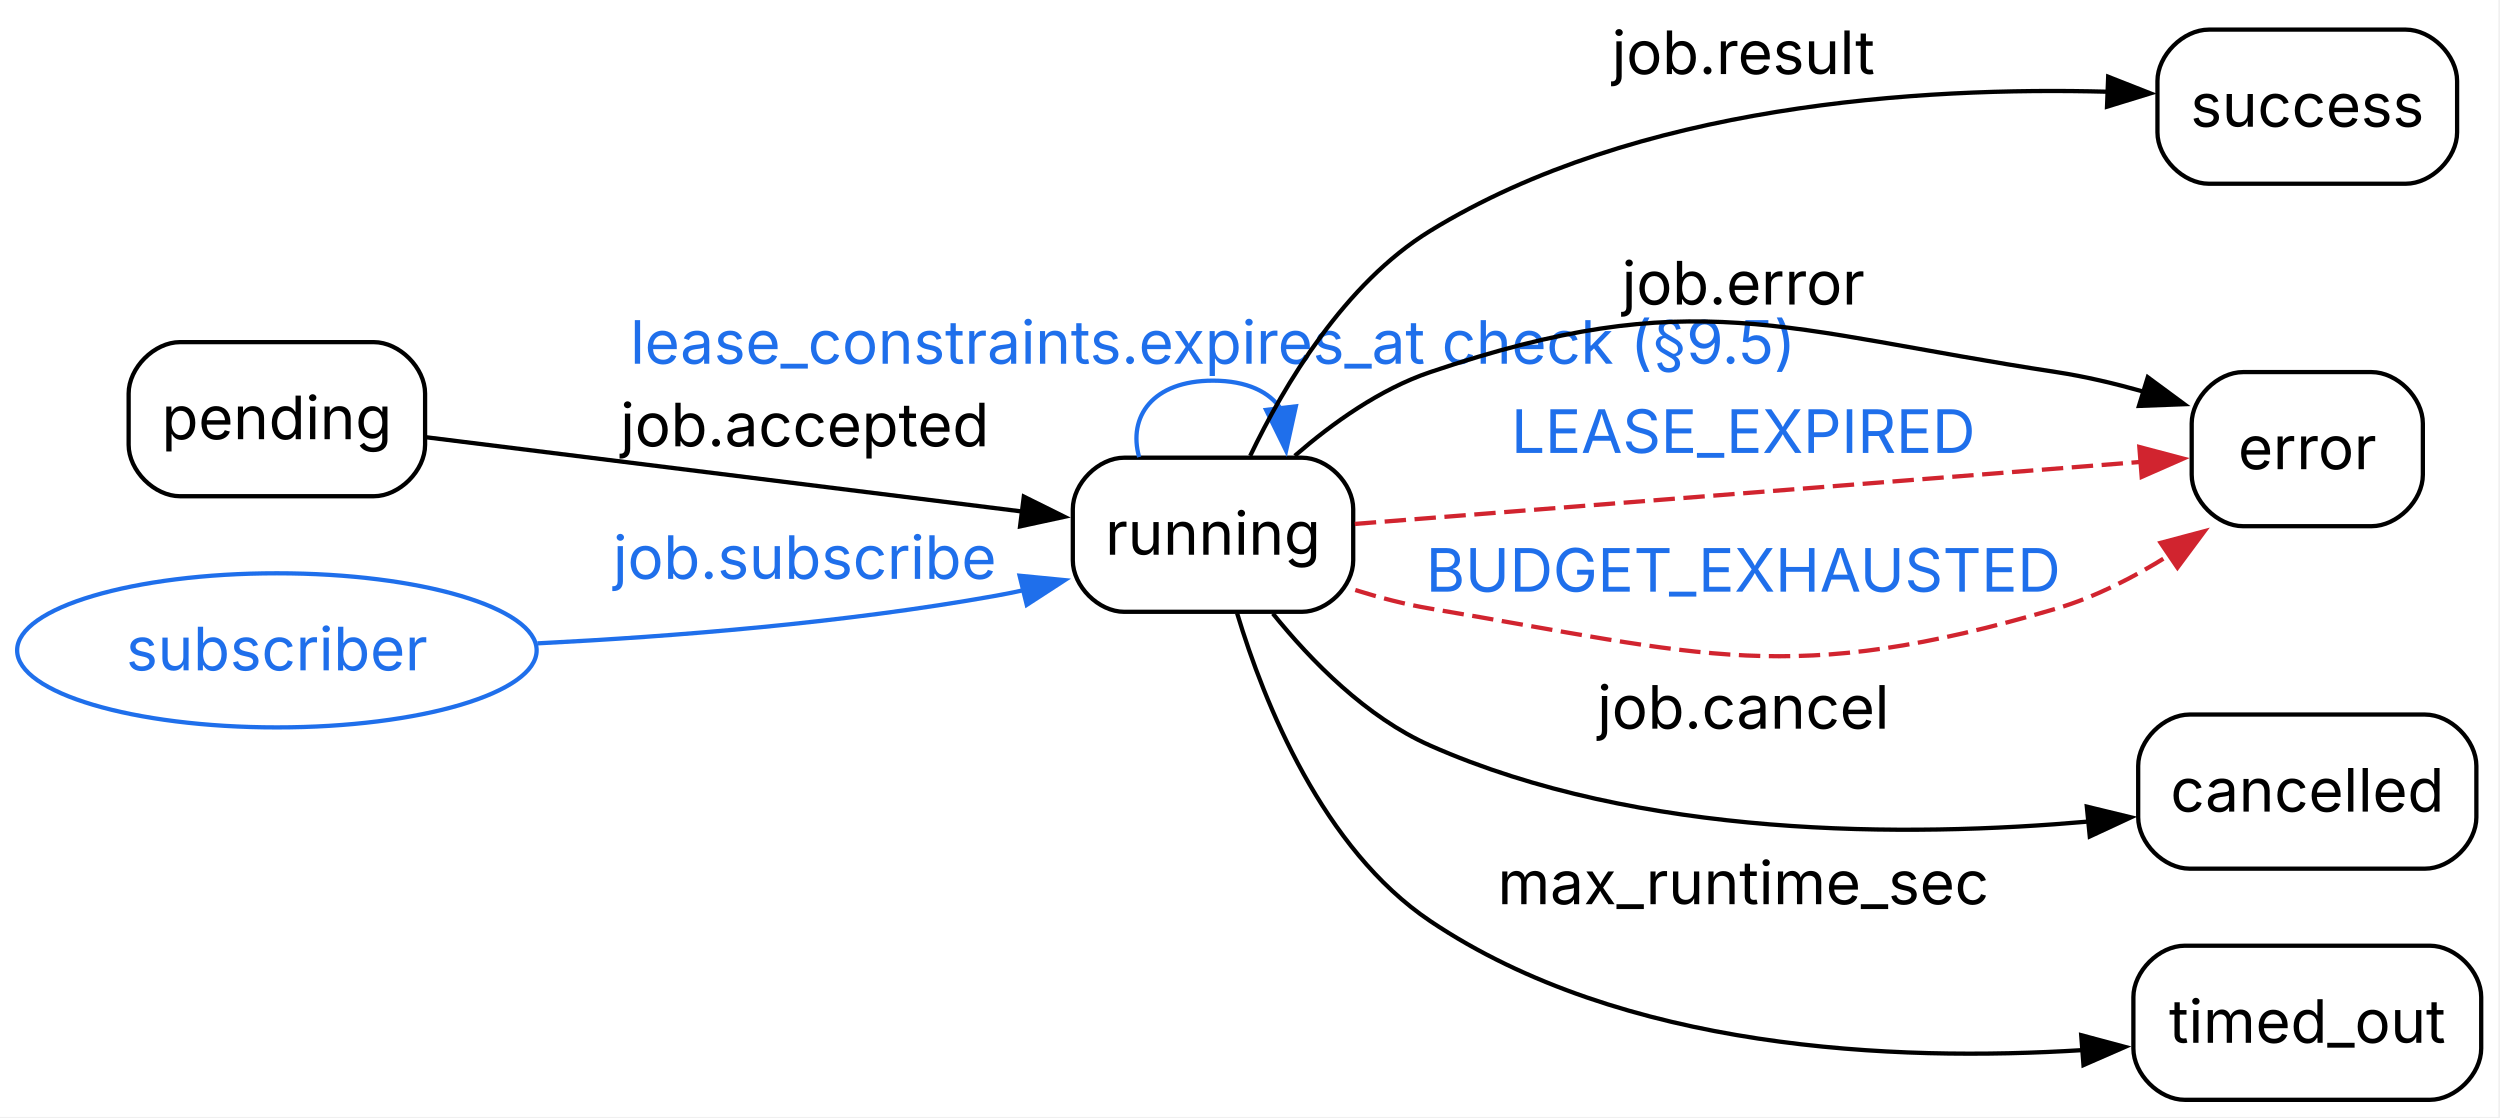
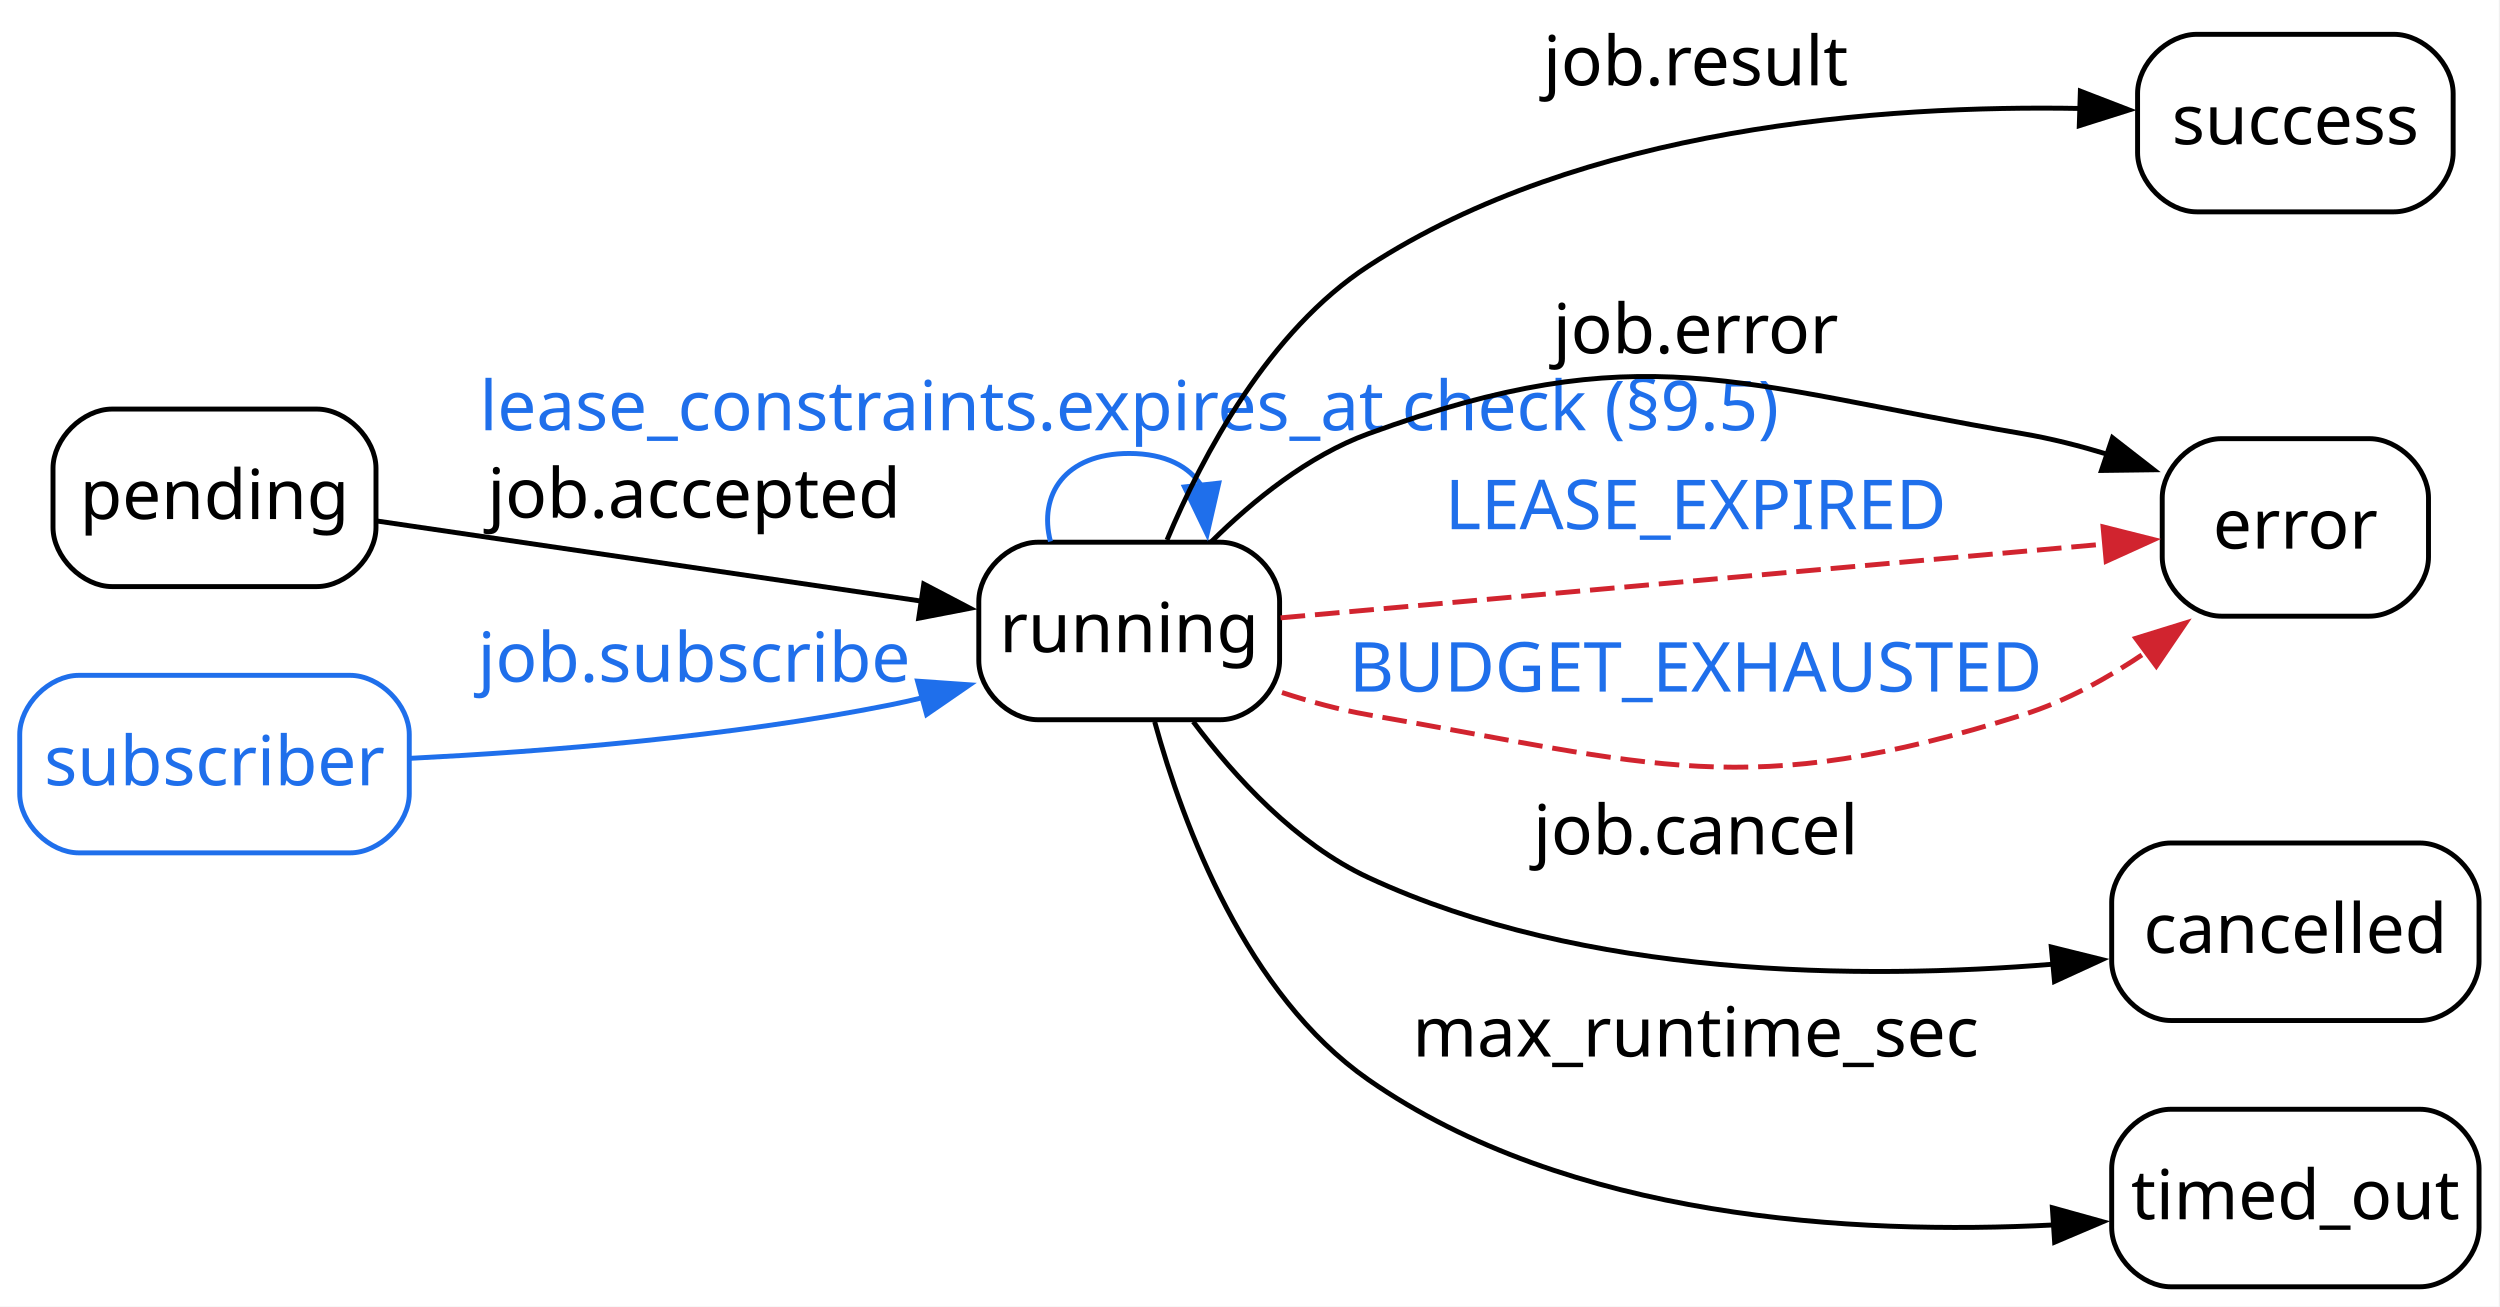
- <svg xmlns="http://www.w3.org/2000/svg" width="584pt" height="261pt" viewBox="0.00 0.00 584.00 261.00">
-   <g id="graph0" class="graph" transform="scale(1 1) rotate(0) translate(4 256.92)">
-     <polygon fill="white" stroke="none" points="-4,4 -4,-256.92 579.61,-256.92 579.61,4 -4,4" />
+ <svg xmlns="http://www.w3.org/2000/svg" width="507pt" height="265pt" viewBox="0.00 0.00 507.00 265.00">
+   <g id="graph0" class="graph" transform="scale(1 1) rotate(0) translate(4 260.96)">
+     <polygon fill="white" stroke="none" points="-4,4 -4,-260.96 502.75,-260.96 502.75,4 -4,4" />
    <g id="node1" class="node">
-       <path fill="none" stroke="black" d="M83.3,-177C83.3,-177 38.05,-177 38.05,-177 32.05,-177 26.05,-171 26.05,-165 26.05,-165 26.05,-153 26.05,-153 26.05,-147 32.05,-141 38.05,-141 38.05,-141 83.3,-141 83.3,-141 89.3,-141 95.3,-147 95.3,-153 95.3,-153 95.3,-165 95.3,-165 95.3,-171 89.3,-177 83.3,-177" />
-       <text xml:space="preserve" text-anchor="middle" x="60.68" y="-154.32" font-family="Inter" font-size="14.00">pending</text>
+       <path fill="none" stroke="black" d="M60.25,-178C60.25,-178 18.75,-178 18.75,-178 12.75,-178 6.75,-172 6.75,-166 6.75,-166 6.75,-154 6.75,-154 6.75,-148 12.75,-142 18.75,-142 18.75,-142 60.25,-142 60.25,-142 66.25,-142 72.25,-148 72.25,-154 72.25,-154 72.25,-166 72.25,-166 72.25,-172 66.25,-178 60.25,-178" />
+       <text xml:space="preserve" text-anchor="middle" x="39.5" y="-155.7" font-family="TT Commons Pro Trial" font-size="14.00">pending</text>
    </g>
    <g id="node2" class="node">
-       <path fill="none" stroke="black" d="M300.11,-150C300.11,-150 258.61,-150 258.61,-150 252.61,-150 246.61,-144 246.61,-138 246.61,-138 246.61,-126 246.61,-126 246.61,-120 252.61,-114 258.61,-114 258.61,-114 300.11,-114 300.11,-114 306.11,-114 312.11,-120 312.11,-126 312.11,-126 312.11,-138 312.11,-138 312.11,-144 306.11,-150 300.11,-150" />
-       <text xml:space="preserve" text-anchor="middle" x="279.36" y="-127.33" font-family="Inter" font-size="14.00">running</text>
+       <path fill="none" stroke="black" d="M243.5,-151C243.5,-151 206.5,-151 206.5,-151 200.5,-151 194.5,-145 194.5,-139 194.5,-139 194.5,-127 194.5,-127 194.5,-121 200.5,-115 206.5,-115 206.5,-115 243.5,-115 243.5,-115 249.5,-115 255.5,-121 255.5,-127 255.5,-127 255.5,-139 255.5,-139 255.5,-145 249.5,-151 243.5,-151" />
+       <text xml:space="preserve" text-anchor="middle" x="225" y="-128.7" font-family="TT Commons Pro Trial" font-size="14.00">running</text>
    </g>
    <g id="edge1" class="edge">
-       <path fill="none" stroke="black" d="M95.53,-154.78C133.1,-150.1 193.81,-142.53 234.87,-137.42" />
-       <polygon fill="black" stroke="black" points="235.16,-140.91 244.65,-136.2 234.29,-133.96 235.16,-140.91" />
-       <text xml:space="preserve" text-anchor="middle" x="183.98" y="-152.66" font-family="Inter" font-size="14.00">job.accepted</text>
+       <path fill="none" stroke="black" d="M72.46,-155.3C103.14,-150.78 149.62,-143.94 183.01,-139.03" />
+       <polygon fill="black" stroke="black" points="183.34,-142.52 192.73,-137.6 182.32,-135.59 183.34,-142.52" />
+       <text xml:space="preserve" text-anchor="middle" x="136.75" y="-155.97" font-family="TT Commons Pro Trial" font-size="14.00">job.accepted</text>
    </g>
    <g id="edge9" class="edge">
-       <path fill="none" stroke="#1f6feb" d="M262.1,-150.15C259.45,-159.54 265.2,-168 279.36,-168 287.32,-168 292.62,-165.32 295.27,-161.31" />
-       <polygon fill="#1f6feb" stroke="#1f6feb" points="298.71,-162 296.43,-151.66 291.76,-161.17 298.71,-162" />
-       <text xml:space="preserve" text-anchor="middle" x="279.36" y="-171.95" font-family="Inter" font-size="14.00" fill="#1f6feb">lease_constraints.expires_at check (§9.5)</text>
+       <path fill="none" stroke="#1f6feb" d="M209.03,-151.15C206.58,-160.54 211.9,-169 225,-169 232.37,-169 237.28,-166.32 239.72,-162.31" />
+       <polygon fill="#1f6feb" stroke="#1f6feb" points="243.17,-162.98 240.8,-152.66 236.21,-162.21 243.17,-162.98" />
+       <text xml:space="preserve" text-anchor="middle" x="225" y="-173.7" font-family="TT Commons Pro Trial" font-size="14.00" fill="#1f6feb">lease_constraints.expires_at check (§9.5)</text>
    </g>
    <g id="node3" class="node">
-       <path fill="none" stroke="black" d="M557.98,-250C557.98,-250 511.98,-250 511.98,-250 505.98,-250 499.98,-244 499.98,-238 499.98,-238 499.98,-226 499.98,-226 499.98,-220 505.98,-214 511.98,-214 511.98,-214 557.98,-214 557.98,-214 563.98,-214 569.98,-220 569.98,-226 569.98,-226 569.98,-238 569.98,-238 569.98,-244 563.98,-250 557.98,-250" />
-       <text xml:space="preserve" text-anchor="middle" x="534.98" y="-227.32" font-family="Inter" font-size="14.00">success</text>
+       <path fill="none" stroke="black" d="M481.5,-254C481.5,-254 441.5,-254 441.5,-254 435.5,-254 429.5,-248 429.5,-242 429.5,-242 429.5,-230 429.5,-230 429.5,-224 435.5,-218 441.5,-218 441.5,-218 481.5,-218 481.5,-218 487.5,-218 493.5,-224 493.5,-230 493.5,-230 493.5,-242 493.5,-242 493.5,-248 487.5,-254 481.5,-254" />
+       <text xml:space="preserve" text-anchor="middle" x="461.5" y="-231.7" font-family="TT Commons Pro Trial" font-size="14.00">success</text>
    </g>
    <g id="edge2" class="edge">
-       <path fill="none" stroke="black" d="M288.04,-150.42C296,-167.04 310.09,-190.72 330.11,-203 378.25,-232.55 444.64,-236.67 488.4,-235.49" />
-       <polygon fill="black" stroke="black" points="488.47,-238.99 498.32,-235.11 488.2,-232 488.47,-238.99" />
-       <text xml:space="preserve" text-anchor="middle" x="403.23" y="-239.62" font-family="Inter" font-size="14.00">job.result</text>
+       <path fill="none" stroke="black" d="M232.67,-151.45C239.93,-168.74 253.28,-193.84 273.5,-207 316.86,-235.22 377.62,-239.7 417.98,-238.96" />
+       <polygon fill="black" stroke="black" points="417.9,-242.47 427.78,-238.66 417.68,-235.47 417.9,-242.47" />
+       <text xml:space="preserve" text-anchor="middle" x="339.88" y="-243.66" font-family="TT Commons Pro Trial" font-size="14.00">job.result</text>
    </g>
    <g id="node4" class="node">
-       <path fill="none" stroke="black" d="M549.98,-170C549.98,-170 519.98,-170 519.98,-170 513.98,-170 507.98,-164 507.98,-158 507.98,-158 507.98,-146 507.98,-146 507.98,-140 513.98,-134 519.98,-134 519.98,-134 549.98,-134 549.98,-134 555.98,-134 561.98,-140 561.98,-146 561.98,-146 561.98,-158 561.98,-158 561.98,-164 555.98,-170 549.98,-170" />
-       <text xml:space="preserve" text-anchor="middle" x="534.98" y="-147.32" font-family="Inter" font-size="14.00">error</text>
+       <path fill="none" stroke="black" d="M476.5,-172C476.5,-172 446.5,-172 446.5,-172 440.5,-172 434.5,-166 434.5,-160 434.5,-160 434.5,-148 434.5,-148 434.5,-142 440.5,-136 446.5,-136 446.5,-136 476.5,-136 476.5,-136 482.5,-136 488.5,-142 488.5,-148 488.5,-148 488.5,-160 488.5,-160 488.5,-166 482.5,-172 476.5,-172" />
+       <text xml:space="preserve" text-anchor="middle" x="461.5" y="-149.7" font-family="TT Commons Pro Trial" font-size="14.00">error</text>
    </g>
    <g id="edge3" class="edge">
-       <path fill="none" stroke="black" d="M298.46,-150.44C307.22,-158.06 318.37,-166.03 330.11,-170 391.68,-190.83 412.1,-179.8 476.36,-170 483.06,-168.98 490.06,-167.32 496.77,-165.42" />
-       <polygon fill="black" stroke="black" points="497.72,-168.79 506.25,-162.5 495.66,-162.1 497.72,-168.79" />
-       <text xml:space="preserve" text-anchor="middle" x="403.23" y="-185.79" font-family="Inter" font-size="14.00">job.error</text>
+       <path fill="none" stroke="black" d="M241.68,-151.12C250.15,-159.5 261.35,-168.56 273.5,-173 328.92,-193.23 348.08,-182.89 406.25,-173 411.95,-172.03 417.84,-170.53 423.55,-168.78" />
+       <polygon fill="black" stroke="black" points="424.41,-172.19 432.77,-165.69 422.18,-165.55 424.41,-172.19" />
+       <text xml:space="preserve" text-anchor="middle" x="339.88" y="-189.31" font-family="TT Commons Pro Trial" font-size="14.00">job.error</text>
    </g>
    <g id="edge6" class="edge">
-       <path fill="none" stroke="#d1242f" stroke-dasharray="5,2" d="M312.48,-134.53C359.37,-138.23 446.4,-145.09 496.27,-149.03" />
-       <polygon fill="#d1242f" stroke="#d1242f" points="495.75,-152.5 506,-149.79 496.3,-145.52 495.75,-152.5" />
-       <text xml:space="preserve" text-anchor="middle" x="403.23" y="-151.12" font-family="Inter" font-size="14.00" fill="#1f6feb">LEASE_EXPIRED</text>
+       <path fill="none" stroke="#d1242f" stroke-dasharray="5,2" d="M255.7,-135.66C298.21,-139.47 376.41,-146.47 422.91,-150.63" />
+       <polygon fill="#d1242f" stroke="#d1242f" points="422.5,-154.11 432.78,-151.52 423.13,-147.14 422.5,-154.11" />
+       <text xml:space="preserve" text-anchor="middle" x="339.88" y="-153.63" font-family="TT Commons Pro Trial" font-size="14.00" fill="#1f6feb">LEASE_EXPIRED</text>
    </g>
    <g id="edge7" class="edge">
-       <path fill="none" stroke="#d1242f" stroke-dasharray="5,2" d="M312.6,-119.09C318.34,-117.29 324.34,-115.72 330.11,-114.75 394.2,-103.95 414.01,-96.35 476.36,-114.75 485.53,-117.46 494.63,-122.14 502.78,-127.28" />
-       <polygon fill="#d1242f" stroke="#d1242f" points="500.72,-130.11 510.96,-132.83 504.65,-124.32 500.72,-130.11" />
-       <text xml:space="preserve" text-anchor="middle" x="403.23" y="-118.7" font-family="Inter" font-size="14.00" fill="#1f6feb">BUDGET_EXHAUSTED</text>
+       <path fill="none" stroke="#d1242f" stroke-dasharray="5,2" d="M255.99,-120.52C261.71,-118.65 267.72,-117 273.5,-116 331.63,-105.91 349.98,-98.25 406.25,-116 415.04,-118.77 423.64,-123.53 431.32,-128.77" />
+       <polygon fill="#d1242f" stroke="#d1242f" points="429.14,-131.51 439.26,-134.64 433.3,-125.88 429.14,-131.51" />
+       <text xml:space="preserve" text-anchor="middle" x="339.88" y="-120.7" font-family="TT Commons Pro Trial" font-size="14.00" fill="#1f6feb">BUDGET_EXHAUSTED</text>
    </g>
    <g id="node5" class="node">
-       <path fill="none" stroke="black" d="M562.48,-90C562.48,-90 507.48,-90 507.48,-90 501.48,-90 495.48,-84 495.48,-78 495.48,-78 495.48,-66 495.48,-66 495.48,-60 501.48,-54 507.48,-54 507.48,-54 562.48,-54 562.48,-54 568.48,-54 574.48,-60 574.48,-66 574.48,-66 574.48,-78 574.48,-78 574.48,-84 568.48,-90 562.48,-90" />
-       <text xml:space="preserve" text-anchor="middle" x="534.98" y="-67.33" font-family="Inter" font-size="14.00">cancelled</text>
+       <path fill="none" stroke="black" d="M486.75,-90C486.75,-90 436.25,-90 436.25,-90 430.25,-90 424.25,-84 424.25,-78 424.25,-78 424.25,-66 424.25,-66 424.25,-60 430.25,-54 436.25,-54 436.25,-54 486.75,-54 486.75,-54 492.75,-54 498.75,-60 498.75,-66 498.75,-66 498.75,-78 498.75,-78 498.75,-84 492.75,-90 486.75,-90" />
+       <text xml:space="preserve" text-anchor="middle" x="461.5" y="-67.7" font-family="TT Commons Pro Trial" font-size="14.00">cancelled</text>
    </g>
    <g id="edge4" class="edge">
-       <path fill="none" stroke="black" d="M293.34,-113.59C302.28,-102.52 315.21,-89.34 330.11,-82.75 379.1,-61.08 441.3,-61.25 484.05,-65.02" />
-       <polygon fill="black" stroke="black" points="483.48,-68.49 493.78,-65.99 484.17,-61.52 483.48,-68.49" />
-       <text xml:space="preserve" text-anchor="middle" x="403.23" y="-86.7" font-family="Inter" font-size="14.00">job.cancel</text>
+       <path fill="none" stroke="black" d="M237.98,-114.61C246.43,-103.34 258.84,-89.81 273.5,-83 317.3,-62.65 373.2,-62.21 412.43,-65.43" />
+       <polygon fill="black" stroke="black" points="412,-68.9 422.28,-66.35 412.65,-61.93 412,-68.9" />
+       <text xml:space="preserve" text-anchor="middle" x="339.88" y="-87.7" font-family="TT Commons Pro Trial" font-size="14.00">job.cancel</text>
    </g>
    <g id="node6" class="node">
-       <path fill="none" stroke="black" d="M563.61,-36C563.61,-36 506.36,-36 506.36,-36 500.36,-36 494.36,-30 494.36,-24 494.36,-24 494.36,-12 494.36,-12 494.36,-6 500.36,0 506.36,0 506.36,0 563.61,0 563.61,0 569.61,0 575.61,-6 575.61,-12 575.61,-12 575.61,-24 575.61,-24 575.61,-30 569.61,-36 563.61,-36" />
-       <text xml:space="preserve" text-anchor="middle" x="534.98" y="-13.32" font-family="Inter" font-size="14.00">timed_out</text>
+       <path fill="none" stroke="black" d="M486.75,-36C486.75,-36 436.25,-36 436.25,-36 430.25,-36 424.25,-30 424.25,-24 424.25,-24 424.25,-12 424.25,-12 424.25,-6 430.25,0 436.25,0 436.25,0 486.75,0 486.75,0 492.75,0 498.75,-6 498.75,-12 498.75,-12 498.75,-24 498.75,-24 498.75,-30 492.75,-36 486.75,-36" />
+       <text xml:space="preserve" text-anchor="middle" x="461.5" y="-13.7" font-family="TT Commons Pro Trial" font-size="14.00">timed_out</text>
    </g>
    <g id="edge5" class="edge">
-       <path fill="none" stroke="black" d="M284.99,-113.66C291.36,-92.54 305.01,-58.61 330.11,-41.75 375.05,-11.56 438.45,-8.84 482.57,-11.62" />
-       <polygon fill="black" stroke="black" points="482.17,-15.1 492.4,-12.36 482.7,-8.12 482.17,-15.1" />
-       <text xml:space="preserve" text-anchor="middle" x="403.23" y="-45.7" font-family="Inter" font-size="14.00">max_runtime_sec</text>
+       <path fill="none" stroke="black" d="M230.17,-114.58C236,-93.36 248.79,-59.22 273.5,-42 314.07,-13.72 371.89,-10.46 412.46,-12.54" />
+       <polygon fill="black" stroke="black" points="412.22,-16.03 422.43,-13.19 412.68,-9.05 412.22,-16.03" />
+       <text xml:space="preserve" text-anchor="middle" x="339.88" y="-46.7" font-family="TT Commons Pro Trial" font-size="14.00">max_runtime_sec</text>
    </g>
    <g id="node7" class="node">
-       <ellipse fill="none" stroke="#1f6feb" cx="60.68" cy="-105" rx="60.68" ry="18" />
-       <text xml:space="preserve" text-anchor="middle" x="60.68" y="-100.33" font-family="Inter" font-size="14.00" fill="#1f6feb">subscriber</text>
+       <path fill="none" stroke="#1f6feb" d="M67,-124C67,-124 12,-124 12,-124 6,-124 0,-118 0,-112 0,-112 0,-100 0,-100 0,-94 6,-88 12,-88 12,-88 67,-88 67,-88 73,-88 79,-94 79,-100 79,-100 79,-112 79,-112 79,-118 73,-124 67,-124" />
+       <text xml:space="preserve" text-anchor="middle" x="39.5" y="-101.7" font-family="TT Commons Pro Trial" font-size="14.00" fill="#1f6feb">subscriber</text>
    </g>
    <g id="edge8" class="edge">
-       <path fill="none" stroke="#1f6feb" d="M121.54,-106.63C153.51,-108.24 193.42,-111.43 228.61,-117.75 230.76,-118.14 232.96,-118.58 235.17,-119.06" />
-       <polygon fill="#1f6feb" stroke="#1f6feb" points="234.18,-122.43 244.73,-121.4 235.85,-115.63 234.18,-122.43" />
-       <text xml:space="preserve" text-anchor="middle" x="183.98" y="-121.7" font-family="Inter" font-size="14.00" fill="#1f6feb">job.subscribe</text>
+       <path fill="none" stroke="#1f6feb" d="M79.21,-107.17C106.6,-108.55 144.07,-111.53 176.5,-118 178.66,-118.43 180.87,-118.93 183.08,-119.47" />
+       <polygon fill="#1f6feb" stroke="#1f6feb" points="182.08,-122.82 192.64,-122.08 183.92,-116.07 182.08,-122.82" />
+       <text xml:space="preserve" text-anchor="middle" x="136.75" y="-122.7" font-family="TT Commons Pro Trial" font-size="14.00" fill="#1f6feb">job.subscribe</text>
    </g>
  </g>
</svg>
